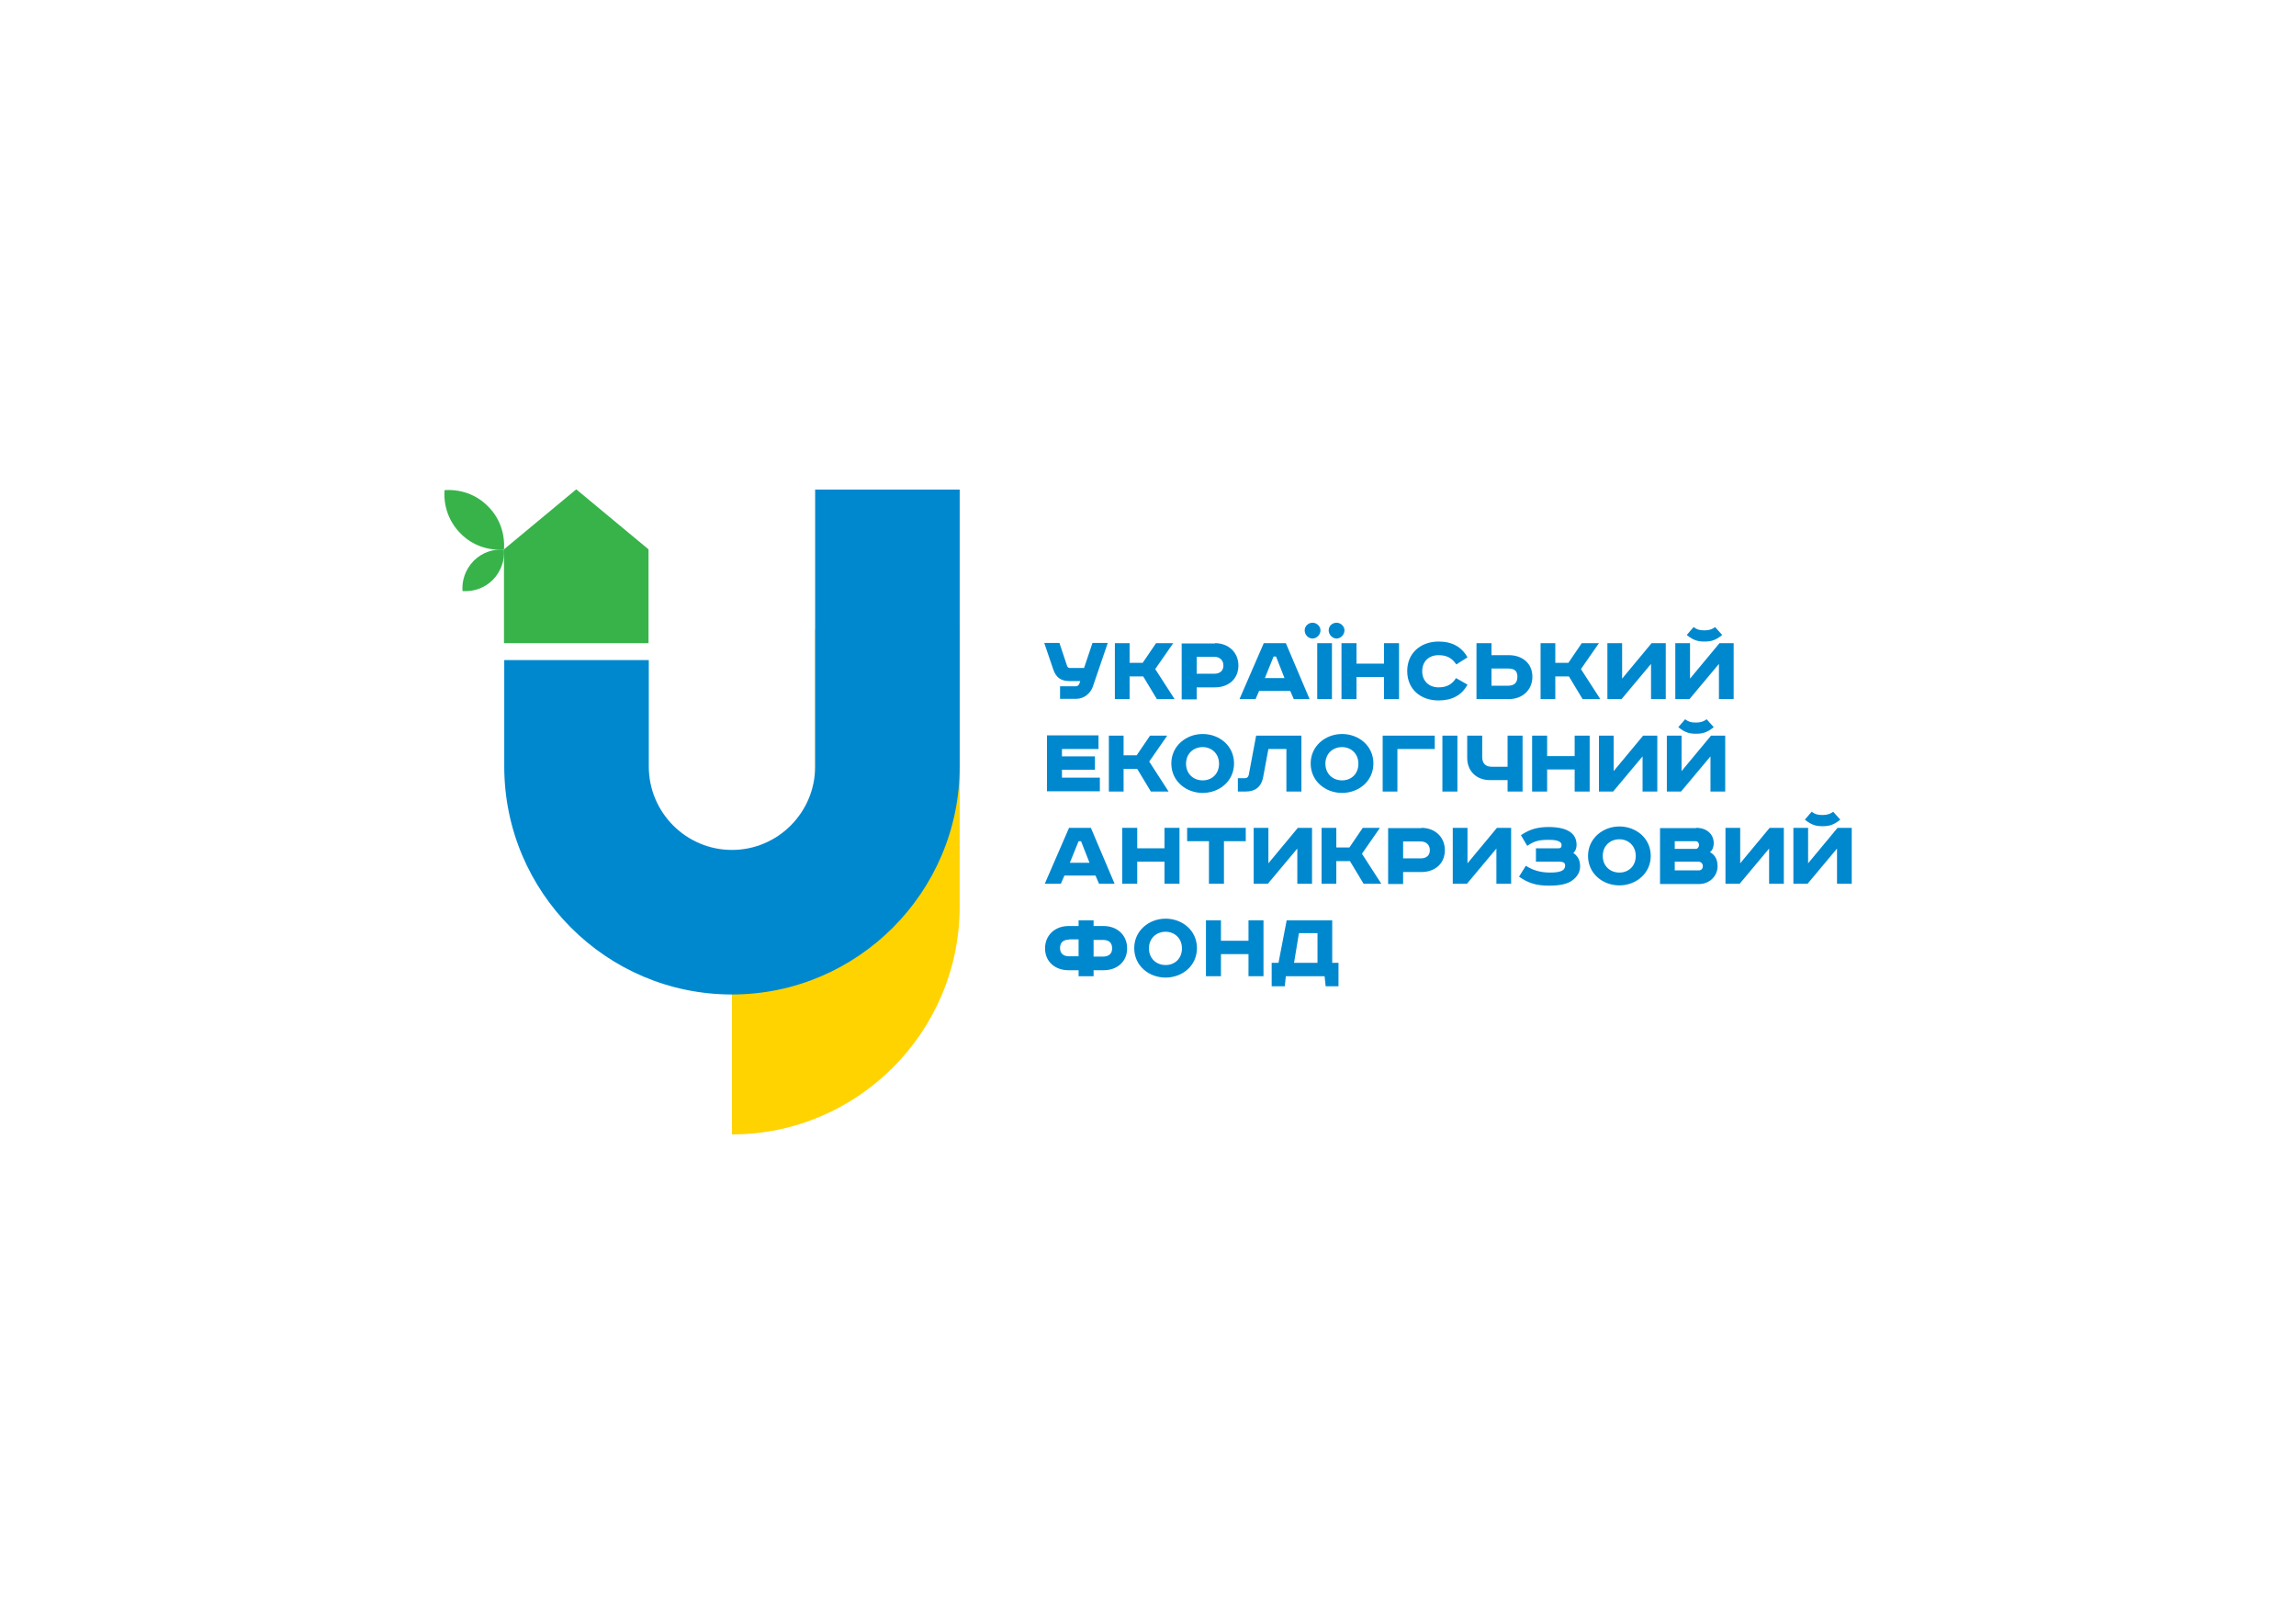
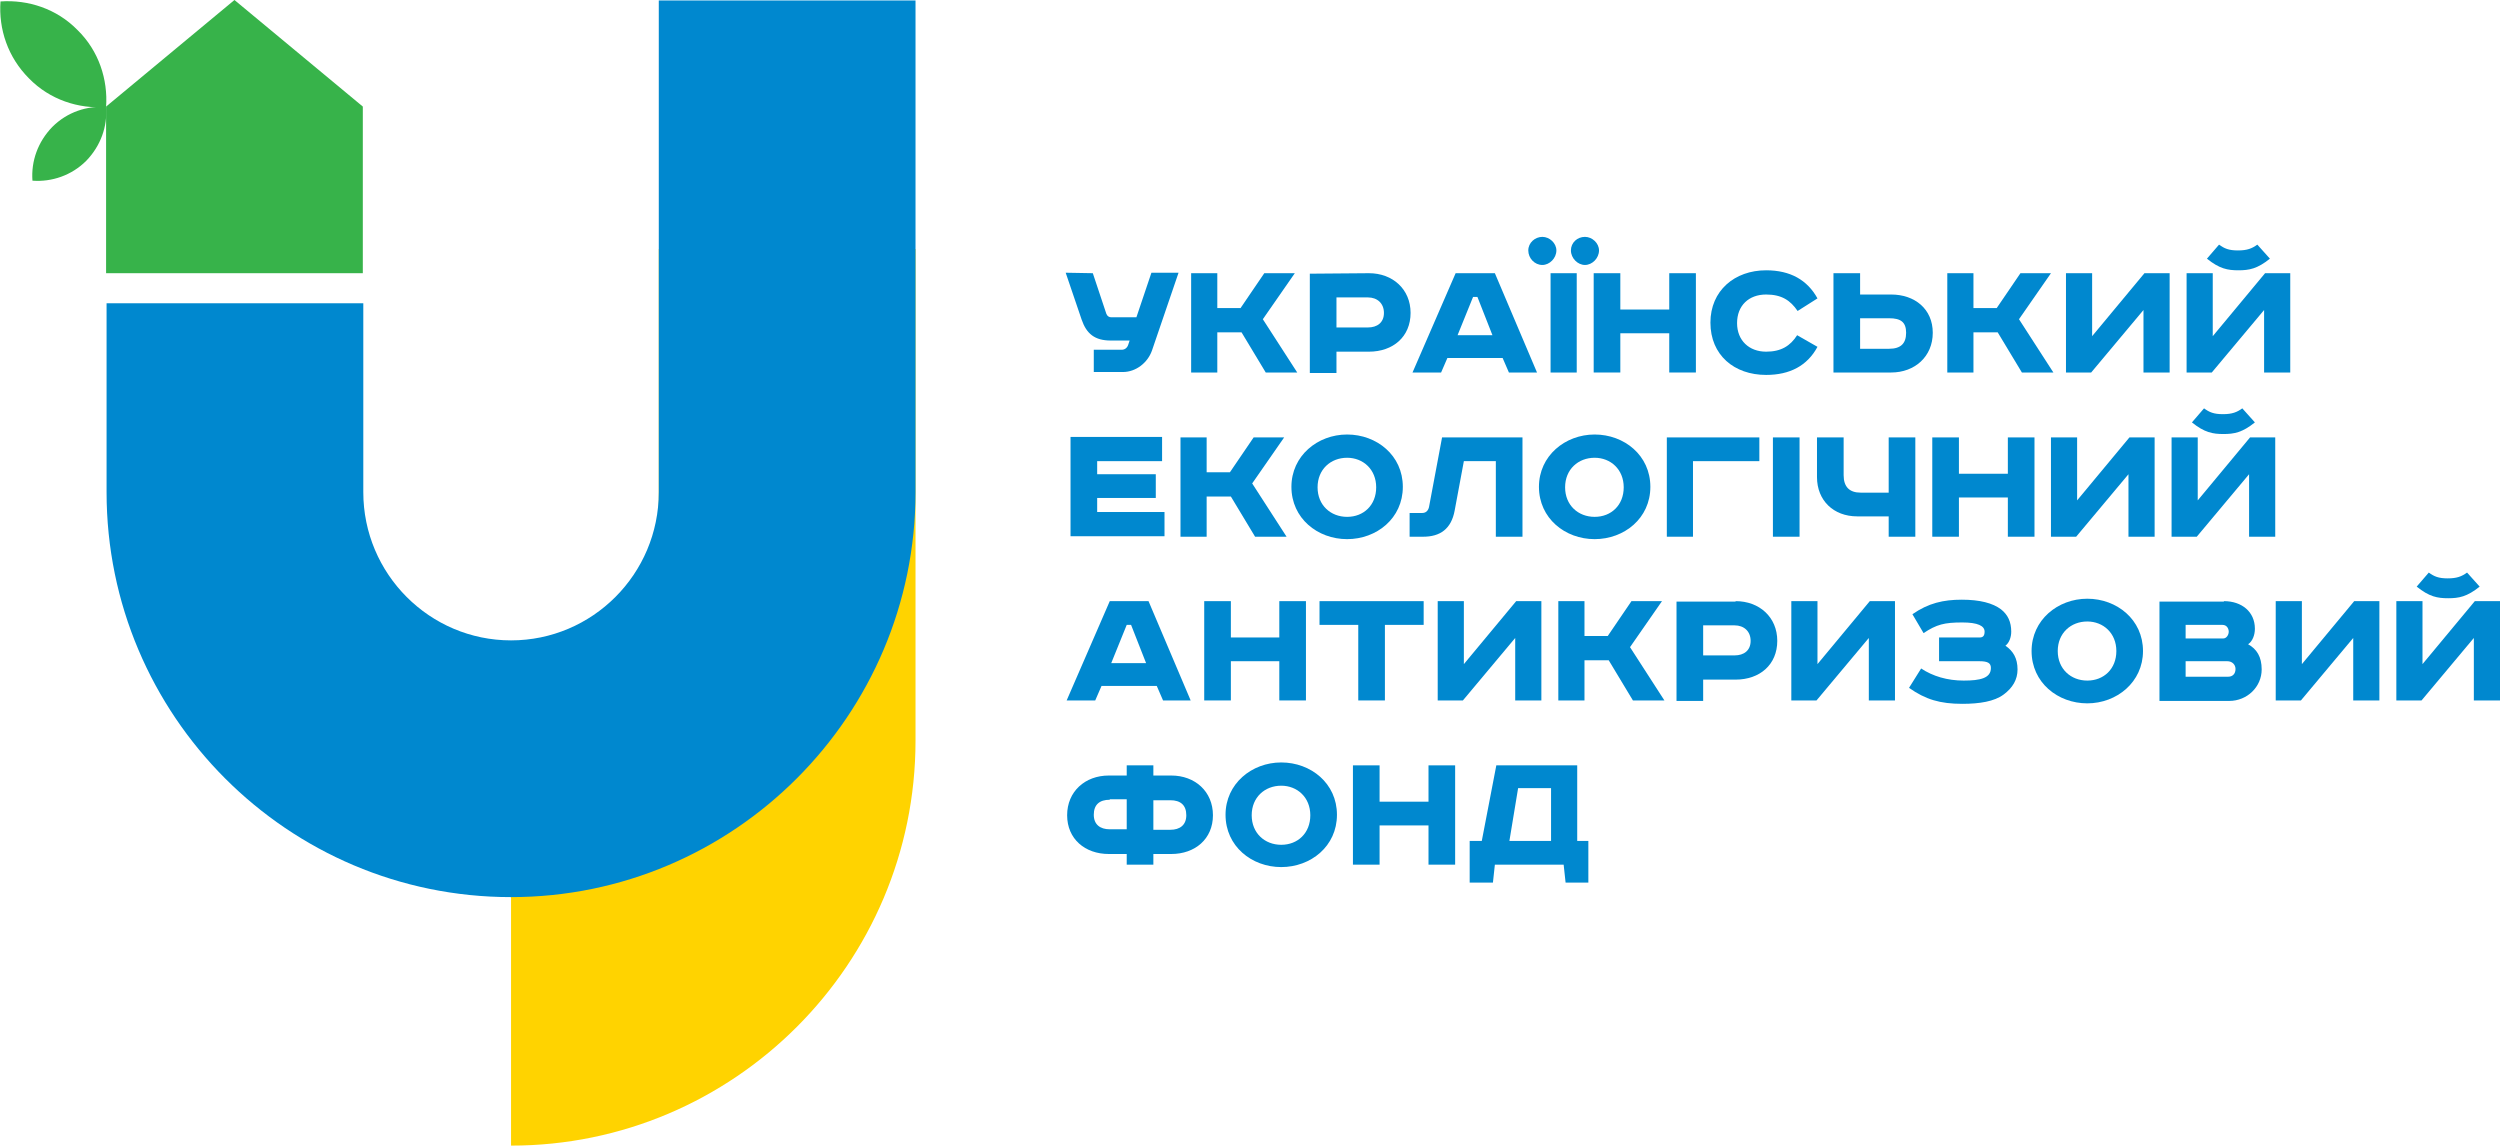
- <svg xmlns="http://www.w3.org/2000/svg" version="1.1" id="_Слой_1" x="0px" y="0px" viewBox="0 0 841.9 595.3" style="enable-background:new 0 0 841.9 595.3;" xml:space="preserve">
+ <svg xmlns="http://www.w3.org/2000/svg" version="1.1" id="_Слой_1" x="0px" y="0px" viewBox="0 0 516.1 236.5" style="enable-background:new 0 0 516.1 236.5;" xml:space="preserve">
  <style type="text/css">
	.st0{fill:#FFD300;}
	.st1{fill:#0088CF;}
	.st2{fill:#37B34A;}
</style>
  <g>
    <g>
-       <path class="st0" d="M351.9,230.8v101.5c0,46.1-37.5,83.6-83.5,83.6h0v-53h0c16.8,0,30.5-13.7,30.5-30.6V230.8H351.9z" />
-       <path class="st1" d="M351.9,179.5v101.5c0,46.1-37.5,83.6-83.5,83.6h0c-46.1,0-83.5-37.5-83.5-83.6v-39h53v39    c0,16.9,13.7,30.6,30.5,30.6h0c16.8,0,30.5-13.7,30.5-30.6V179.5H351.9z" />
-       <polygon class="st2" points="237.8,201.4 237.8,235.8 211.3,235.8 184.8,235.8 184.8,201.4 211.3,179.4   " />
-       <path class="st2" d="M184.8,201.5c-5.7,0.4-11.6-1.5-15.9-5.9c-4.4-4.4-6.3-10.2-5.9-15.9c5.7-0.4,11.6,1.5,15.9,5.9    C183.3,189.9,185.2,195.8,184.8,201.5z" />
-       <path class="st2" d="M184.8,201.5c0.3,4-1.1,8-4.1,11.1c-3,3-7.1,4.4-11.1,4.1c-0.3-4,1.1-8,4.1-11.1    C176.8,202.5,180.9,201.2,184.8,201.5z" />
+       <path class="st0" d="M189,51.4v101.5c0,46.1-37.5,83.6-83.5,83.6l0,0v-53l0,0c16.8,0,30.5-13.7,30.5-30.6V51.4H189z" />
+       <path class="st1" d="M189,0.1v101.5c0,46.1-37.5,83.6-83.5,83.6l0,0c-46.1,0-83.5-37.5-83.5-83.6v-39h53v39    c0,16.9,13.7,30.6,30.5,30.6l0,0c16.8,0,30.5-13.7,30.5-30.6V0.1H189z" />
+       <polygon class="st2" points="74.9,22 74.9,56.4 48.4,56.4 21.9,56.4 21.9,22 48.4,0   " />
+       <path class="st2" d="M21.9,22.1c-5.7,0.4-11.6-1.5-15.9-5.9C1.6,11.8-0.3,6,0.1,0.3C5.8-0.1,11.7,1.8,16,6.2    C20.4,10.5,22.3,16.4,21.9,22.1z" />
+       <path class="st2" d="M21.9,22.1c0.3,4-1.1,8-4.1,11.1c-3,3-7.1,4.4-11.1,4.1c-0.3-4,1.1-8,4.1-11.1C13.9,23.1,18,21.8,21.9,22.1z" />
    </g>
    <g>
-       <path class="st1" d="M388.5,235.8l2.8,8.4c0.2,0.5,0.6,0.7,1,0.7h5.2l3.1-9.2h5.6l-5.5,16.1c-0.9,2.5-3.3,4.4-6,4.4h-6v-4.6h5.8    c0.6,0,1.1-0.4,1.3-1l0.3-0.9h-3.9c-3.3,0-5-1.4-6-4.3l-3.3-9.7H388.5z" />
-       <path class="st1" d="M414.2,235.8v7.2h4.8l4.9-7.2h6.3l-6.6,9.5l7.1,11h-6.5l-5-8.3h-5v8.3h-5.4v-20.5H414.2z" />
-       <path class="st1" d="M445.5,235.8c4.9,0,8.6,3.3,8.6,8.2c0,4.9-3.6,8-8.6,8h-6.7v4.4h-5.5v-20.5H445.5z M438.8,247h6.5    c1.9,0,3.3-1,3.3-3c0-2-1.4-3.2-3.3-3.2h-6.5V247z" />
-       <path class="st1" d="M471.5,235.8l8.7,20.5h-5.8l-1.3-3h-11.4l-1.3,3h-5.9l8.9-20.5H471.5z M463.8,248.6h7.2l-3.1-7.9h-0.9    L463.8,248.6z" />
-       <path class="st1" d="M484.2,231.1c0,1.6-1.4,3-2.9,3c-1.6,0-2.9-1.4-2.9-3s1.4-2.8,2.9-2.8C482.8,228.3,484.2,229.6,484.2,231.1z     M488.4,235.8v20.5H483v-20.5H488.4z M493,231.1c0,1.6-1.4,3-2.9,3c-1.5,0-2.9-1.4-2.9-3s1.3-2.8,2.9-2.8    C491.6,228.3,493,229.6,493,231.1z" />
-       <path class="st1" d="M497.4,235.8v7.5h10.1v-7.5h5.5v20.5h-5.5v-8.1h-10.1v8.1h-5.5v-20.5H497.4z" />
-       <path class="st1" d="M534,243.6c-1.5-2.2-3.3-3.4-6.5-3.4c-3.6,0-6,2.3-6,5.9c0,3.6,2.5,5.9,6,5.9c3.1,0,5-1.2,6.4-3.4l4.2,2.4    c-2.1,3.9-5.7,5.8-10.6,5.8c-6.6,0-11.5-4.1-11.5-10.8c0-6.6,5-10.8,11.5-10.8c5,0,8.5,2,10.6,5.8L534,243.6z" />
-       <path class="st1" d="M546.9,235.8v4.4h6.4c4.9,0,8.6,3,8.6,7.9c0,4.9-3.7,8.2-8.6,8.2h-11.9v-20.5H546.9z M546.9,251.4h6    c2.4,0,3.5-1.1,3.5-3.3c0-2.2-1.1-3-3.5-3h-6V251.4z" />
-       <path class="st1" d="M570.3,235.8v7.2h4.8l4.9-7.2h6.3l-6.6,9.5l7.1,11h-6.5l-5-8.3h-5v8.3h-5.4v-20.5H570.3z" />
-       <path class="st1" d="M594.8,235.8v13l10.8-13h5.2v20.5h-5.4v-12.9l-10.8,12.9h-5.2v-20.5H594.8z" />
-       <path class="st1" d="M619.7,235.8v13l10.8-13h5.2v20.5h-5.4v-12.9l-10.8,12.9h-5.2v-20.5H619.7z M631.5,232.8    c-2.6,2.1-4.3,2.4-6.5,2.4s-3.9-0.3-6.5-2.4l2.5-2.9c1.1,0.8,2,1.2,3.9,1.2s2.9-0.4,4-1.2L631.5,232.8z" />
-       <path class="st1" d="M402.8,269.7v4.9h-13.4v2.7h12.1v4.9h-12.1v2.9h13.9v5h-19.4v-20.5H402.8z" />
-       <path class="st1" d="M412,269.7v7.2h4.8l4.9-7.2h6.3l-6.6,9.5l7.1,11H422l-5-8.3h-5v8.3h-5.4v-20.5H412z" />
-       <path class="st1" d="M441,290.7c-6.1,0-11.5-4.3-11.5-10.8c0-6.4,5.4-10.8,11.5-10.8c6.1,0,11.5,4.3,11.5,10.8    C452.5,286.4,447.1,290.7,441,290.7z M441,286.1c3.4,0,6-2.4,6-6.1c0-3.7-2.7-6.1-6-6.1c-3.4,0-6.1,2.4-6.1,6.1    C434.9,283.7,437.6,286.1,441,286.1z" />
-       <path class="st1" d="M477.2,269.7v20.5h-5.5v-15.6h-6.6l-1.9,10.2c-0.7,3.8-3,5.4-6.5,5.4h-2.8v-4.9h2.6c0.7,0,1.2-0.4,1.4-1.2    l2.7-14.4H477.2z" />
-       <path class="st1" d="M492.1,290.7c-6.1,0-11.5-4.3-11.5-10.8c0-6.4,5.4-10.8,11.5-10.8c6.1,0,11.5,4.3,11.5,10.8    C503.6,286.4,498.2,290.7,492.1,290.7z M492.1,286.1c3.4,0,6-2.4,6-6.1c0-3.7-2.7-6.1-6-6.1c-3.4,0-6.1,2.4-6.1,6.1    C486,283.7,488.7,286.1,492.1,286.1z" />
-       <path class="st1" d="M526.1,269.7v4.9h-13.7v15.6H507v-20.5H526.1z" />
-       <path class="st1" d="M534.4,269.7v20.5h-5.5v-20.5H534.4z" />
-       <path class="st1" d="M543.5,269.7v7.8c0,2.4,1.2,3.6,3.5,3.6h5.8v-11.4h5.5v20.5h-5.5V286h-6.5c-4.9,0-8.3-3.3-8.3-8.1v-8.2H543.5    z" />
-       <path class="st1" d="M567.3,269.7v7.5h10.1v-7.5h5.5v20.5h-5.5v-8.1h-10.1v8.1h-5.5v-20.5H567.3z" />
-       <path class="st1" d="M591.7,269.7v13l10.8-13h5.2v20.5h-5.4v-12.9l-10.8,12.9h-5.2v-20.5H591.7z" />
-       <path class="st1" d="M616.6,269.7v13l10.8-13h5.2v20.5h-5.4v-12.9l-10.8,12.9h-5.2v-20.5H616.6z M628.4,266.6    c-2.6,2.1-4.3,2.4-6.5,2.4s-3.9-0.3-6.5-2.4l2.5-2.9c1.1,0.8,2,1.2,3.9,1.2s2.9-0.4,4-1.2L628.4,266.6z" />
-       <path class="st1" d="M400,303.5l8.7,20.5H403l-1.3-3h-11.4l-1.3,3h-5.9l8.9-20.5H400z M392.3,316.3h7.2l-3.1-7.9h-0.9L392.3,316.3    z" />
-       <path class="st1" d="M417,303.5v7.5H427v-7.5h5.5v20.5H427v-8.1H417v8.1h-5.5v-20.5H417z" />
-       <path class="st1" d="M456.8,303.5v4.9h-8v15.6h-5.5v-15.6h-8v-4.9H456.8z" />
-       <path class="st1" d="M465.1,303.5v13l10.8-13h5.2v20.5h-5.4v-12.9l-10.8,12.9h-5.2v-20.5H465.1z" />
-       <path class="st1" d="M490,303.5v7.2h4.8l4.9-7.2h6.3l-6.6,9.5l7.1,11H500l-5-8.3h-5v8.3h-5.4v-20.5H490z" />
-       <path class="st1" d="M521.2,303.5c4.9,0,8.6,3.3,8.6,8.2c0,4.9-3.6,8-8.6,8h-6.7v4.4h-5.5v-20.5H521.2z M514.5,314.7h6.5    c1.9,0,3.3-1,3.3-3c0-2-1.4-3.2-3.3-3.2h-6.5V314.7z" />
-       <path class="st1" d="M538.1,303.5v13l10.8-13h5.2v20.5h-5.4v-12.9l-10.8,12.9h-5.2v-20.5H538.1z" />
-       <path class="st1" d="M571.6,311c0.7,0,1-0.4,1-1.2c0-1.2-1.4-1.9-4.6-1.9c-3.7,0-5.3,0.4-8,2.2l-2.3-3.9c3.3-2.3,6.4-3,10.2-3    c3.7,0,6.4,0.7,8.1,2c1.4,1.1,2.1,2.6,2.1,4.6c0,1.1-0.4,2.3-1.2,2.9c1.6,1.1,2.5,2.6,2.5,4.9c0,2.1-1,3.8-2.9,5.2    c-1.9,1.4-4.9,1.9-8.5,1.9c-4.6,0-7.6-0.9-11-3.3l2.5-4c2.4,1.6,5.4,2.5,8.8,2.5c3.4,0,5.6-0.5,5.6-2.6c0-1-0.6-1.4-2.4-1.4h-8.3    V311H571.6z" />
-       <path class="st1" d="M593.8,324.6c-6.1,0-11.5-4.3-11.5-10.8c0-6.4,5.4-10.8,11.5-10.8s11.5,4.3,11.5,10.8    C605.3,320.2,599.9,324.6,593.8,324.6z M593.8,319.9c3.4,0,6-2.4,6-6.1s-2.7-6.1-6-6.1c-3.4,0-6.1,2.4-6.1,6.1    S590.4,319.9,593.8,319.9z" />
-       <path class="st1" d="M622,303.5c3.7,0,6.4,2.2,6.4,5.7c0,1.3-0.5,2.6-1.4,3.2c1.8,1,2.8,2.6,2.8,5.2c0,3.6-3,6.5-6.7,6.5h-14.4    v-20.5H622z M614.1,311.2h7.8c0.6,0,1.1-0.7,1.1-1.4c0-0.5-0.3-1.4-1.3-1.4h-7.6V311.2z M614.1,319.1h8.8c0.9,0,1.5-0.6,1.5-1.6    c0-0.9-0.7-1.6-1.7-1.6h-8.6V319.1z" />
-       <path class="st1" d="M638.1,303.5v13l10.8-13h5.2v20.5h-5.4v-12.9l-10.8,12.9h-5.2v-20.5H638.1z" />
-       <path class="st1" d="M663,303.5v13l10.8-13h5.2v20.5h-5.4v-12.9l-10.8,12.9h-5.2v-20.5H663z M674.8,300.5    c-2.6,2.1-4.3,2.4-6.5,2.4s-3.9-0.3-6.5-2.4l2.5-2.9c1.1,0.8,2,1.2,3.9,1.2s2.9-0.4,4-1.2L674.8,300.5z" />
-       <path class="st1" d="M395.5,337.4h5.5v2.1h3.7c4.9,0,8.6,3.3,8.6,8.2c0,4.9-3.7,8-8.6,8H401v2.2h-5.5v-2.2h-3.7    c-4.9,0-8.6-3.1-8.6-8c0-4.9,3.7-8.2,8.6-8.2h3.7V337.4z M392,344.5c-2.1,0-3.3,1-3.3,3.1c0,2,1.3,3,3.3,3h3.5v-6.2H392z     M401,350.7h3.5c2,0,3.3-1,3.3-3c0-2.1-1.2-3.1-3.3-3.1H401V350.7z" />
-       <path class="st1" d="M427.4,358.4c-6.1,0-11.5-4.3-11.5-10.8c0-6.4,5.4-10.8,11.5-10.8c6.1,0,11.5,4.3,11.5,10.8    C438.9,354.1,433.5,358.4,427.4,358.4z M427.4,353.8c3.4,0,6-2.4,6-6.1s-2.7-6.1-6-6.1c-3.4,0-6.1,2.4-6.1,6.1    S424,353.8,427.4,353.8z" />
-       <path class="st1" d="M447.7,337.4v7.5h10.1v-7.5h5.5v20.5h-5.5v-8.1h-10.1v8.1h-5.5v-20.5H447.7z" />
-       <path class="st1" d="M488.5,337.4V353h2.3v8.6h-4.7l-0.4-3.7h-14.2l-0.4,3.7h-4.8V353h2.5l3-15.6H488.5z M474.5,353h8.6v-10.9    h-6.8L474.5,353z" />
+       <path class="st1" d="M225.6,56.4l2.8,8.4c0.2,0.5,0.6,0.7,1,0.7h5.2l3.1-9.2h5.6l-5.5,16.1c-0.9,2.5-3.3,4.4-6,4.4h-6v-4.6h5.8    c0.6,0,1.1-0.4,1.3-1l0.3-0.9h-3.9c-3.3,0-5-1.4-6-4.3l-3.3-9.7L225.6,56.4L225.6,56.4z" />
+       <path class="st1" d="M251.3,56.4v7.2h4.8l4.9-7.2h6.3l-6.6,9.5l7.1,11h-6.5l-5-8.3h-5v8.3h-5.4V56.4L251.3,56.4L251.3,56.4z" />
+       <path class="st1" d="M282.6,56.4c4.9,0,8.6,3.3,8.6,8.2s-3.6,8-8.6,8h-6.7V77h-5.5V56.5L282.6,56.4L282.6,56.4z M275.9,67.6h6.5    c1.9,0,3.3-1,3.3-3s-1.4-3.2-3.3-3.2h-6.5V67.6z" />
+       <path class="st1" d="M308.6,56.4l8.7,20.5h-5.8l-1.3-3h-11.4l-1.3,3h-5.9l8.9-20.5L308.6,56.4L308.6,56.4z M300.9,69.2h7.2    l-3.1-7.9h-0.9L300.9,69.2z" />
+       <path class="st1" d="M321.3,51.7c0,1.6-1.4,3-2.9,3c-1.6,0-2.9-1.4-2.9-3s1.4-2.8,2.9-2.8C319.9,48.9,321.3,50.2,321.3,51.7z     M325.5,56.4v20.5h-5.4V56.4L325.5,56.4L325.5,56.4z M330.1,51.7c0,1.6-1.4,3-2.9,3s-2.9-1.4-2.9-3s1.3-2.8,2.9-2.8    C328.7,48.9,330.1,50.2,330.1,51.7z" />
+       <path class="st1" d="M334.5,56.4v7.5h10.1v-7.5h5.5v20.5h-5.5v-8.1h-10.1v8.1H329V56.4L334.5,56.4L334.5,56.4z" />
+       <path class="st1" d="M371.1,64.2c-1.5-2.2-3.3-3.4-6.5-3.4c-3.6,0-6,2.3-6,5.9c0,3.6,2.5,5.9,6,5.9c3.1,0,5-1.2,6.4-3.4l4.2,2.4    c-2.1,3.9-5.7,5.8-10.6,5.8c-6.6,0-11.5-4.1-11.5-10.8c0-6.6,5-10.8,11.5-10.8c5,0,8.5,2,10.6,5.8L371.1,64.2z" />
+       <path class="st1" d="M384,56.4v4.4h6.4c4.9,0,8.6,3,8.6,7.9s-3.7,8.2-8.6,8.2h-11.9V56.4L384,56.4L384,56.4z M384,72h6    c2.4,0,3.5-1.1,3.5-3.3s-1.1-3-3.5-3h-6V72z" />
+       <path class="st1" d="M407.4,56.4v7.2h4.8l4.9-7.2h6.3l-6.6,9.5l7.1,11h-6.5l-5-8.3h-5v8.3H402V56.4L407.4,56.4L407.4,56.4z" />
+       <path class="st1" d="M431.9,56.4v13l10.8-13h5.2v20.5h-5.4V64l-10.8,12.9h-5.2V56.4L431.9,56.4L431.9,56.4z" />
+       <path class="st1" d="M456.8,56.4v13l10.8-13h5.2v20.5h-5.4V64l-10.8,12.9h-5.2V56.4L456.8,56.4L456.8,56.4z M468.6,53.4    c-2.6,2.1-4.3,2.4-6.5,2.4s-3.9-0.3-6.5-2.4l2.5-2.9c1.1,0.8,2,1.2,3.9,1.2s2.9-0.4,4-1.2L468.6,53.4z" />
+       <path class="st1" d="M239.9,90.3v4.9h-13.4v2.7h12.1v4.9h-12.1v2.9h13.9v5H221V90.2h18.9V90.3z" />
+       <path class="st1" d="M249.1,90.3v7.2h4.8l4.9-7.2h6.3l-6.6,9.5l7.1,11h-6.5l-5-8.3h-5v8.3h-5.4V90.3H249.1z" />
+       <path class="st1" d="M278.1,111.3c-6.1,0-11.5-4.3-11.5-10.8c0-6.4,5.4-10.8,11.5-10.8s11.5,4.3,11.5,10.8    C289.6,107,284.2,111.3,278.1,111.3z M278.1,106.7c3.4,0,6-2.4,6-6.1s-2.7-6.1-6-6.1c-3.4,0-6.1,2.4-6.1,6.1    S274.7,106.7,278.1,106.7z" />
+       <path class="st1" d="M314.3,90.3v20.5h-5.5V95.2h-6.6l-1.9,10.2c-0.7,3.8-3,5.4-6.5,5.4H291v-4.9h2.6c0.7,0,1.2-0.4,1.4-1.2    l2.7-14.4H314.3z" />
+       <path class="st1" d="M329.2,111.3c-6.1,0-11.5-4.3-11.5-10.8c0-6.4,5.4-10.8,11.5-10.8s11.5,4.3,11.5,10.8    C340.7,107,335.3,111.3,329.2,111.3z M329.2,106.7c3.4,0,6-2.4,6-6.1s-2.7-6.1-6-6.1c-3.4,0-6.1,2.4-6.1,6.1    S325.8,106.7,329.2,106.7z" />
+       <path class="st1" d="M363.2,90.3v4.9h-13.7v15.6h-5.4V90.3H363.2z" />
+       <path class="st1" d="M371.5,90.3v20.5H366V90.3H371.5z" />
+       <path class="st1" d="M380.6,90.3v7.8c0,2.4,1.2,3.6,3.5,3.6h5.8V90.3h5.5v20.5h-5.5v-4.2h-6.5c-4.9,0-8.3-3.3-8.3-8.1v-8.2    L380.6,90.3L380.6,90.3z" />
+       <path class="st1" d="M404.4,90.3v7.5h10.1v-7.5h5.5v20.5h-5.5v-8.1h-10.1v8.1h-5.5V90.3H404.4z" />
+       <path class="st1" d="M428.8,90.3v13l10.8-13h5.2v20.5h-5.4V97.9l-10.8,12.9h-5.2V90.3H428.8z" />
+       <path class="st1" d="M453.7,90.3v13l10.8-13h5.2v20.5h-5.4V97.9l-10.8,12.9h-5.2V90.3H453.7z M465.5,87.2    c-2.6,2.1-4.3,2.4-6.5,2.4s-3.9-0.3-6.5-2.4l2.5-2.9c1.1,0.8,2,1.2,3.9,1.2s2.9-0.4,4-1.2L465.5,87.2z" />
+       <path class="st1" d="M237.1,124.1l8.7,20.5h-5.7l-1.3-3h-11.4l-1.3,3h-5.9l8.9-20.5H237.1z M229.4,136.9h7.2l-3.1-7.9h-0.9    L229.4,136.9z" />
+       <path class="st1" d="M254.1,124.1v7.5h10v-7.5h5.5v20.5h-5.5v-8.1h-10v8.1h-5.5v-20.5H254.1z" />
+       <path class="st1" d="M293.9,124.1v4.9h-8v15.6h-5.5V129h-8v-4.9H293.9z" />
+       <path class="st1" d="M302.2,124.1v13l10.8-13h5.2v20.5h-5.4v-12.9L302,144.6h-5.2v-20.5H302.2z" />
+       <path class="st1" d="M327.1,124.1v7.2h4.8l4.9-7.2h6.3l-6.6,9.5l7.1,11h-6.5l-5-8.3h-5v8.3h-5.4v-20.5H327.1z" />
+       <path class="st1" d="M358.3,124.1c4.9,0,8.6,3.3,8.6,8.2c0,4.9-3.6,8-8.6,8h-6.7v4.4h-5.5v-20.5h12.2V124.1z M351.6,135.3h6.5    c1.9,0,3.3-1,3.3-3s-1.4-3.2-3.3-3.2h-6.5V135.3z" />
+       <path class="st1" d="M375.2,124.1v13l10.8-13h5.2v20.5h-5.4v-12.9L375,144.6h-5.2v-20.5H375.2z" />
+       <path class="st1" d="M408.7,131.6c0.7,0,1-0.4,1-1.2c0-1.2-1.4-1.9-4.6-1.9c-3.7,0-5.3,0.4-8,2.2l-2.3-3.9c3.3-2.3,6.4-3,10.2-3    c3.7,0,6.4,0.7,8.1,2c1.4,1.1,2.1,2.6,2.1,4.6c0,1.1-0.4,2.3-1.2,2.9c1.6,1.1,2.5,2.6,2.5,4.9c0,2.1-1,3.8-2.9,5.2    c-1.9,1.4-4.9,1.9-8.5,1.9c-4.6,0-7.6-0.9-11-3.3l2.5-4c2.4,1.6,5.4,2.5,8.8,2.5c3.4,0,5.6-0.5,5.6-2.6c0-1-0.6-1.4-2.4-1.4h-8.3    v-4.9H408.7z" />
+       <path class="st1" d="M430.9,145.2c-6.1,0-11.5-4.3-11.5-10.8c0-6.4,5.4-10.8,11.5-10.8s11.5,4.3,11.5,10.8    C442.4,140.8,437,145.2,430.9,145.2z M430.9,140.5c3.4,0,6-2.4,6-6.1s-2.7-6.1-6-6.1c-3.4,0-6.1,2.4-6.1,6.1    S427.5,140.5,430.9,140.5z" />
+       <path class="st1" d="M459.1,124.1c3.7,0,6.4,2.2,6.4,5.7c0,1.3-0.5,2.6-1.4,3.2c1.8,1,2.8,2.6,2.8,5.2c0,3.6-3,6.5-6.7,6.5h-14.4    v-20.5h13.3V124.1z M451.2,131.8h7.8c0.6,0,1.1-0.7,1.1-1.4c0-0.5-0.3-1.4-1.3-1.4h-7.6V131.8z M451.2,139.7h8.8    c0.9,0,1.5-0.6,1.5-1.6c0-0.9-0.7-1.6-1.7-1.6h-8.6V139.7z" />
+       <path class="st1" d="M475.2,124.1v13l10.8-13h5.2v20.5h-5.4v-12.9L475,144.6h-5.2v-20.5H475.2z" />
+       <path class="st1" d="M500.1,124.1v13l10.8-13h5.2v20.5h-5.4v-12.9l-10.8,12.9h-5.2v-20.5H500.1z M511.9,121.1    c-2.6,2.1-4.3,2.4-6.5,2.4s-3.9-0.3-6.5-2.4l2.5-2.9c1.1,0.8,2,1.2,3.9,1.2s2.9-0.4,4-1.2L511.9,121.1z" />
+       <path class="st1" d="M232.6,158h5.5v2.1h3.7c4.9,0,8.6,3.3,8.6,8.2c0,4.9-3.7,8-8.6,8h-3.7v2.2h-5.5v-2.2h-3.7    c-4.9,0-8.6-3.1-8.6-8s3.7-8.2,8.6-8.2h3.7V158z M229.1,165.1c-2.1,0-3.3,1-3.3,3.1c0,2,1.3,3,3.3,3h3.5V165h-3.5V165.1z     M238.1,171.3h3.5c2,0,3.3-1,3.3-3c0-2.1-1.2-3.1-3.3-3.1h-3.5V171.3z" />
+       <path class="st1" d="M264.5,179c-6.1,0-11.5-4.3-11.5-10.8c0-6.4,5.4-10.8,11.5-10.8s11.5,4.3,11.5,10.8S270.6,179,264.5,179z     M264.5,174.4c3.4,0,6-2.4,6-6.1s-2.7-6.1-6-6.1c-3.4,0-6.1,2.4-6.1,6.1S261.1,174.4,264.5,174.4z" />
+       <path class="st1" d="M284.8,158v7.5h10.1V158h5.5v20.5h-5.5v-8.1h-10.1v8.1h-5.5V158H284.8z" />
+       <path class="st1" d="M325.6,158v15.6h2.3v8.6h-4.7l-0.4-3.7h-14.2l-0.4,3.7h-4.8v-8.6h2.5l3-15.6H325.6z M311.6,173.6h8.6v-10.9    h-6.8L311.6,173.6z" />
    </g>
  </g>
</svg>
